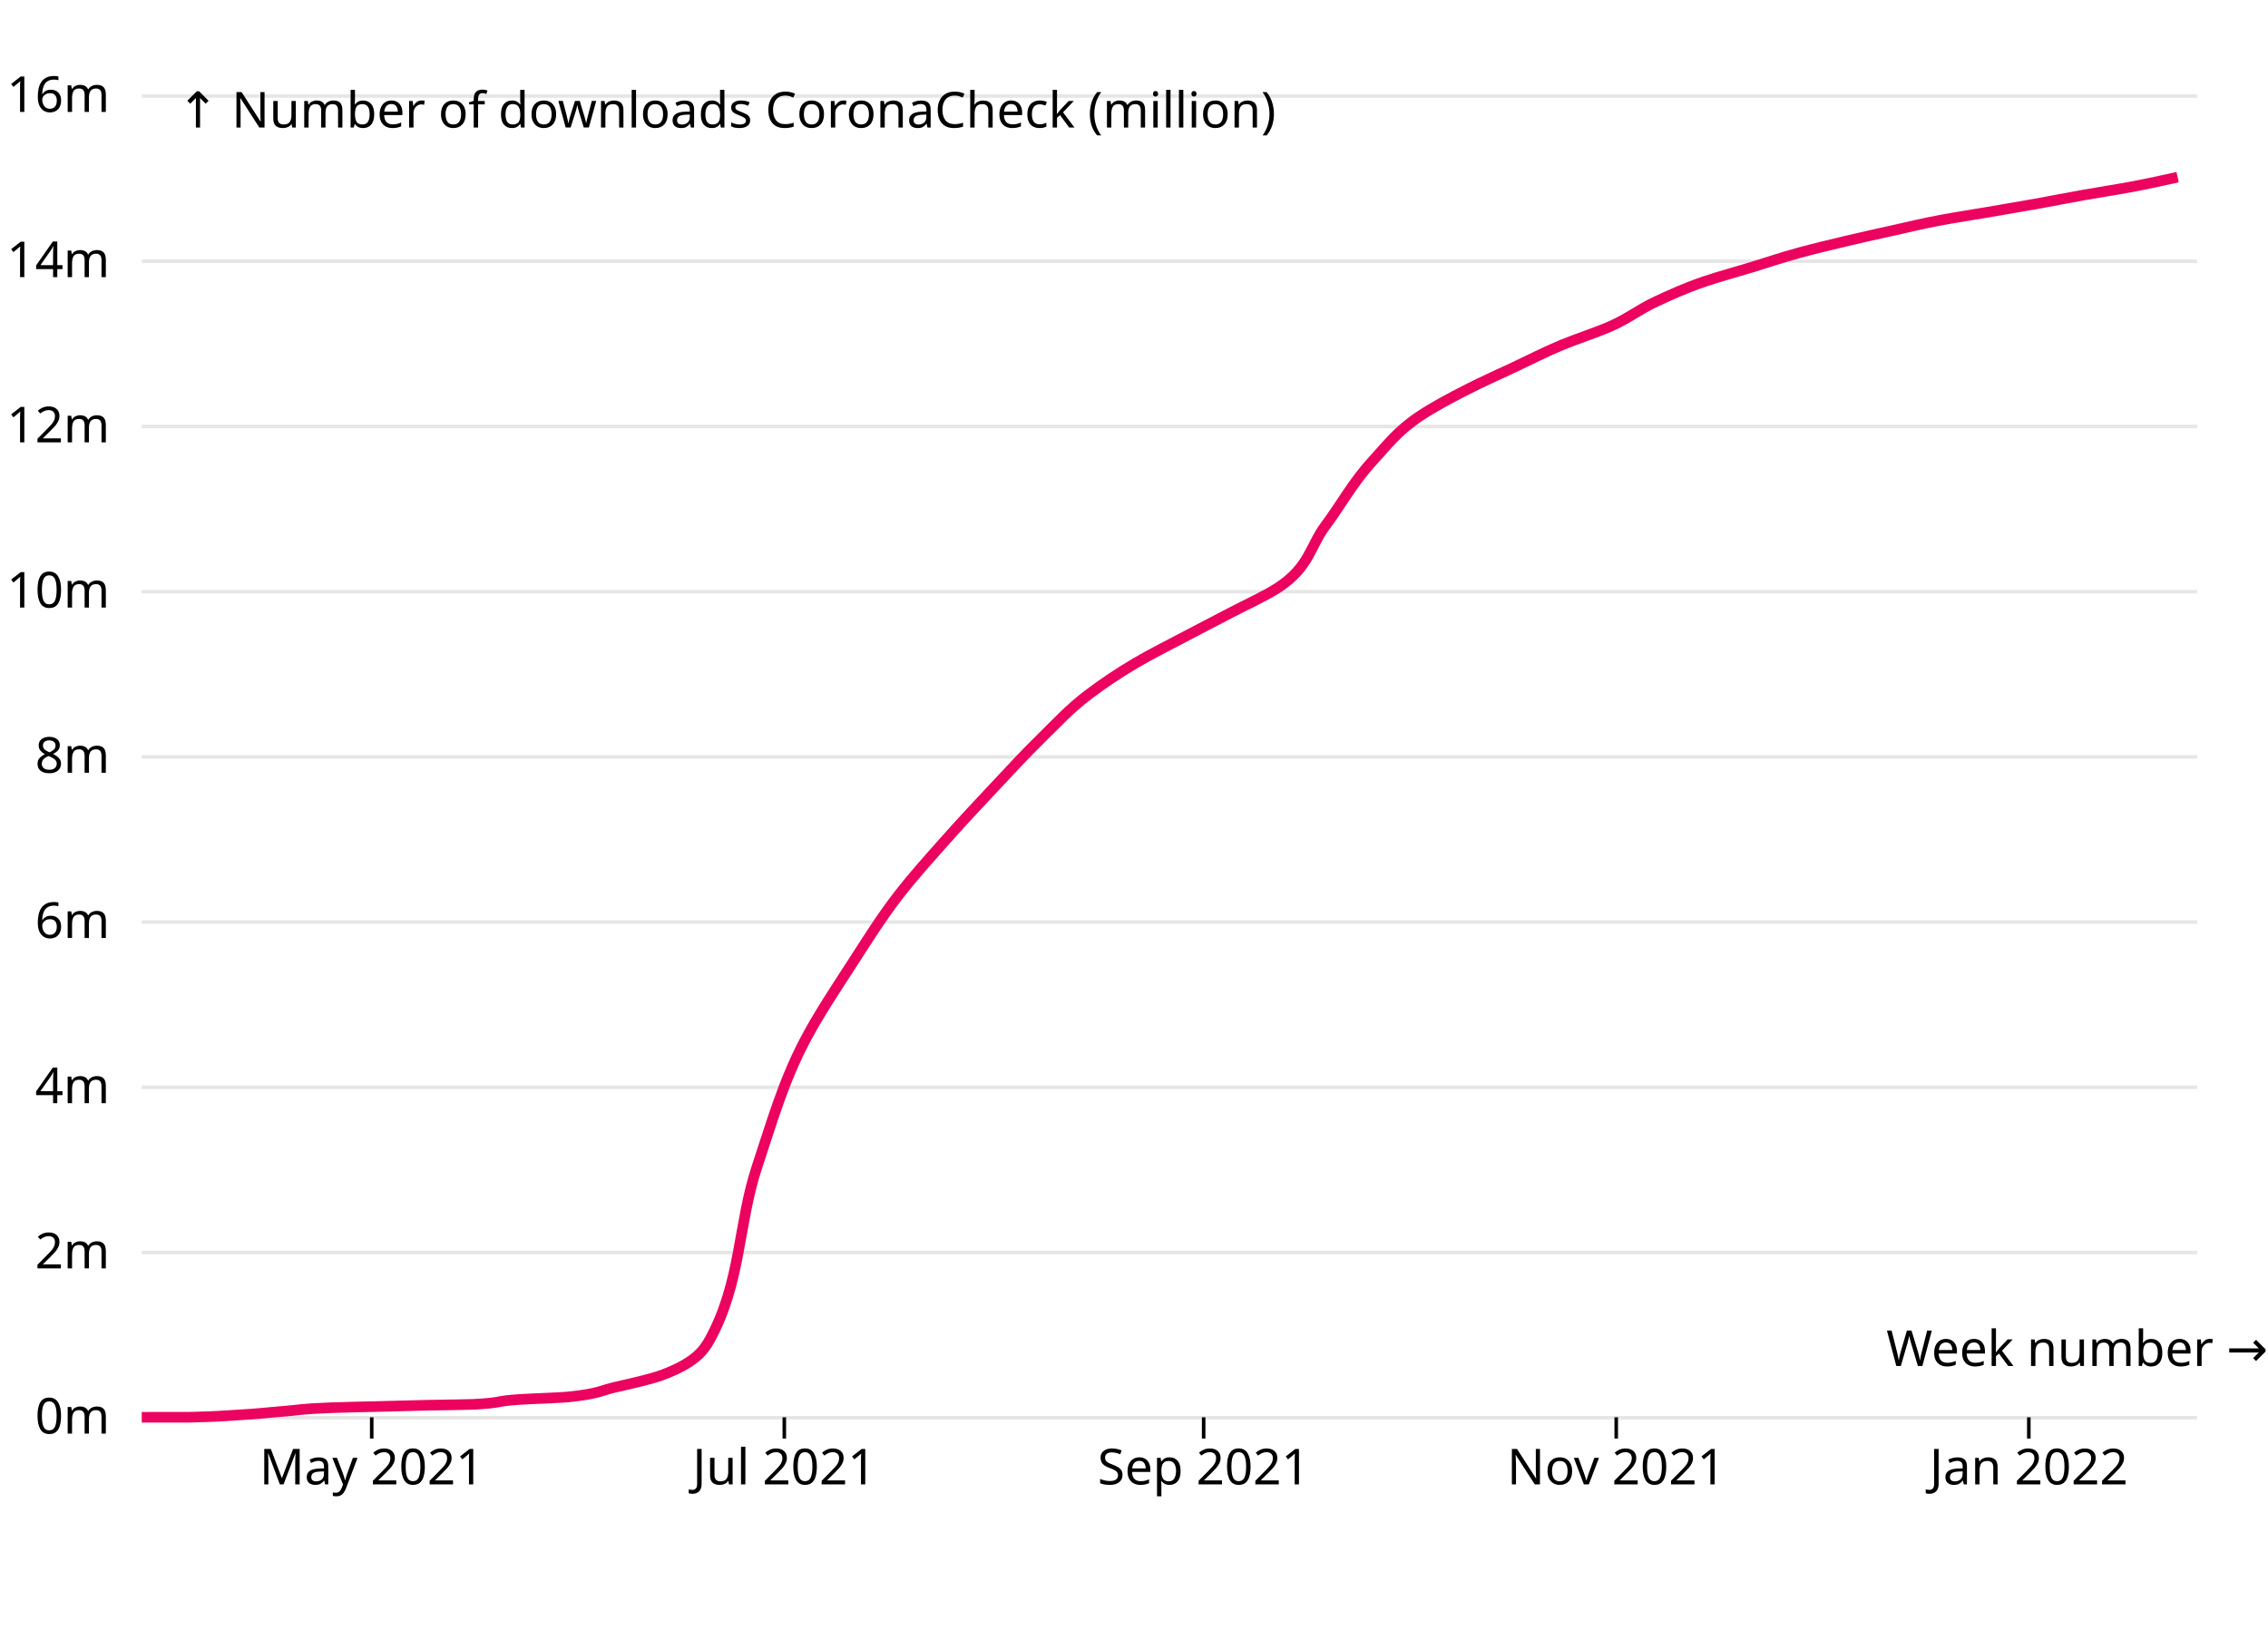
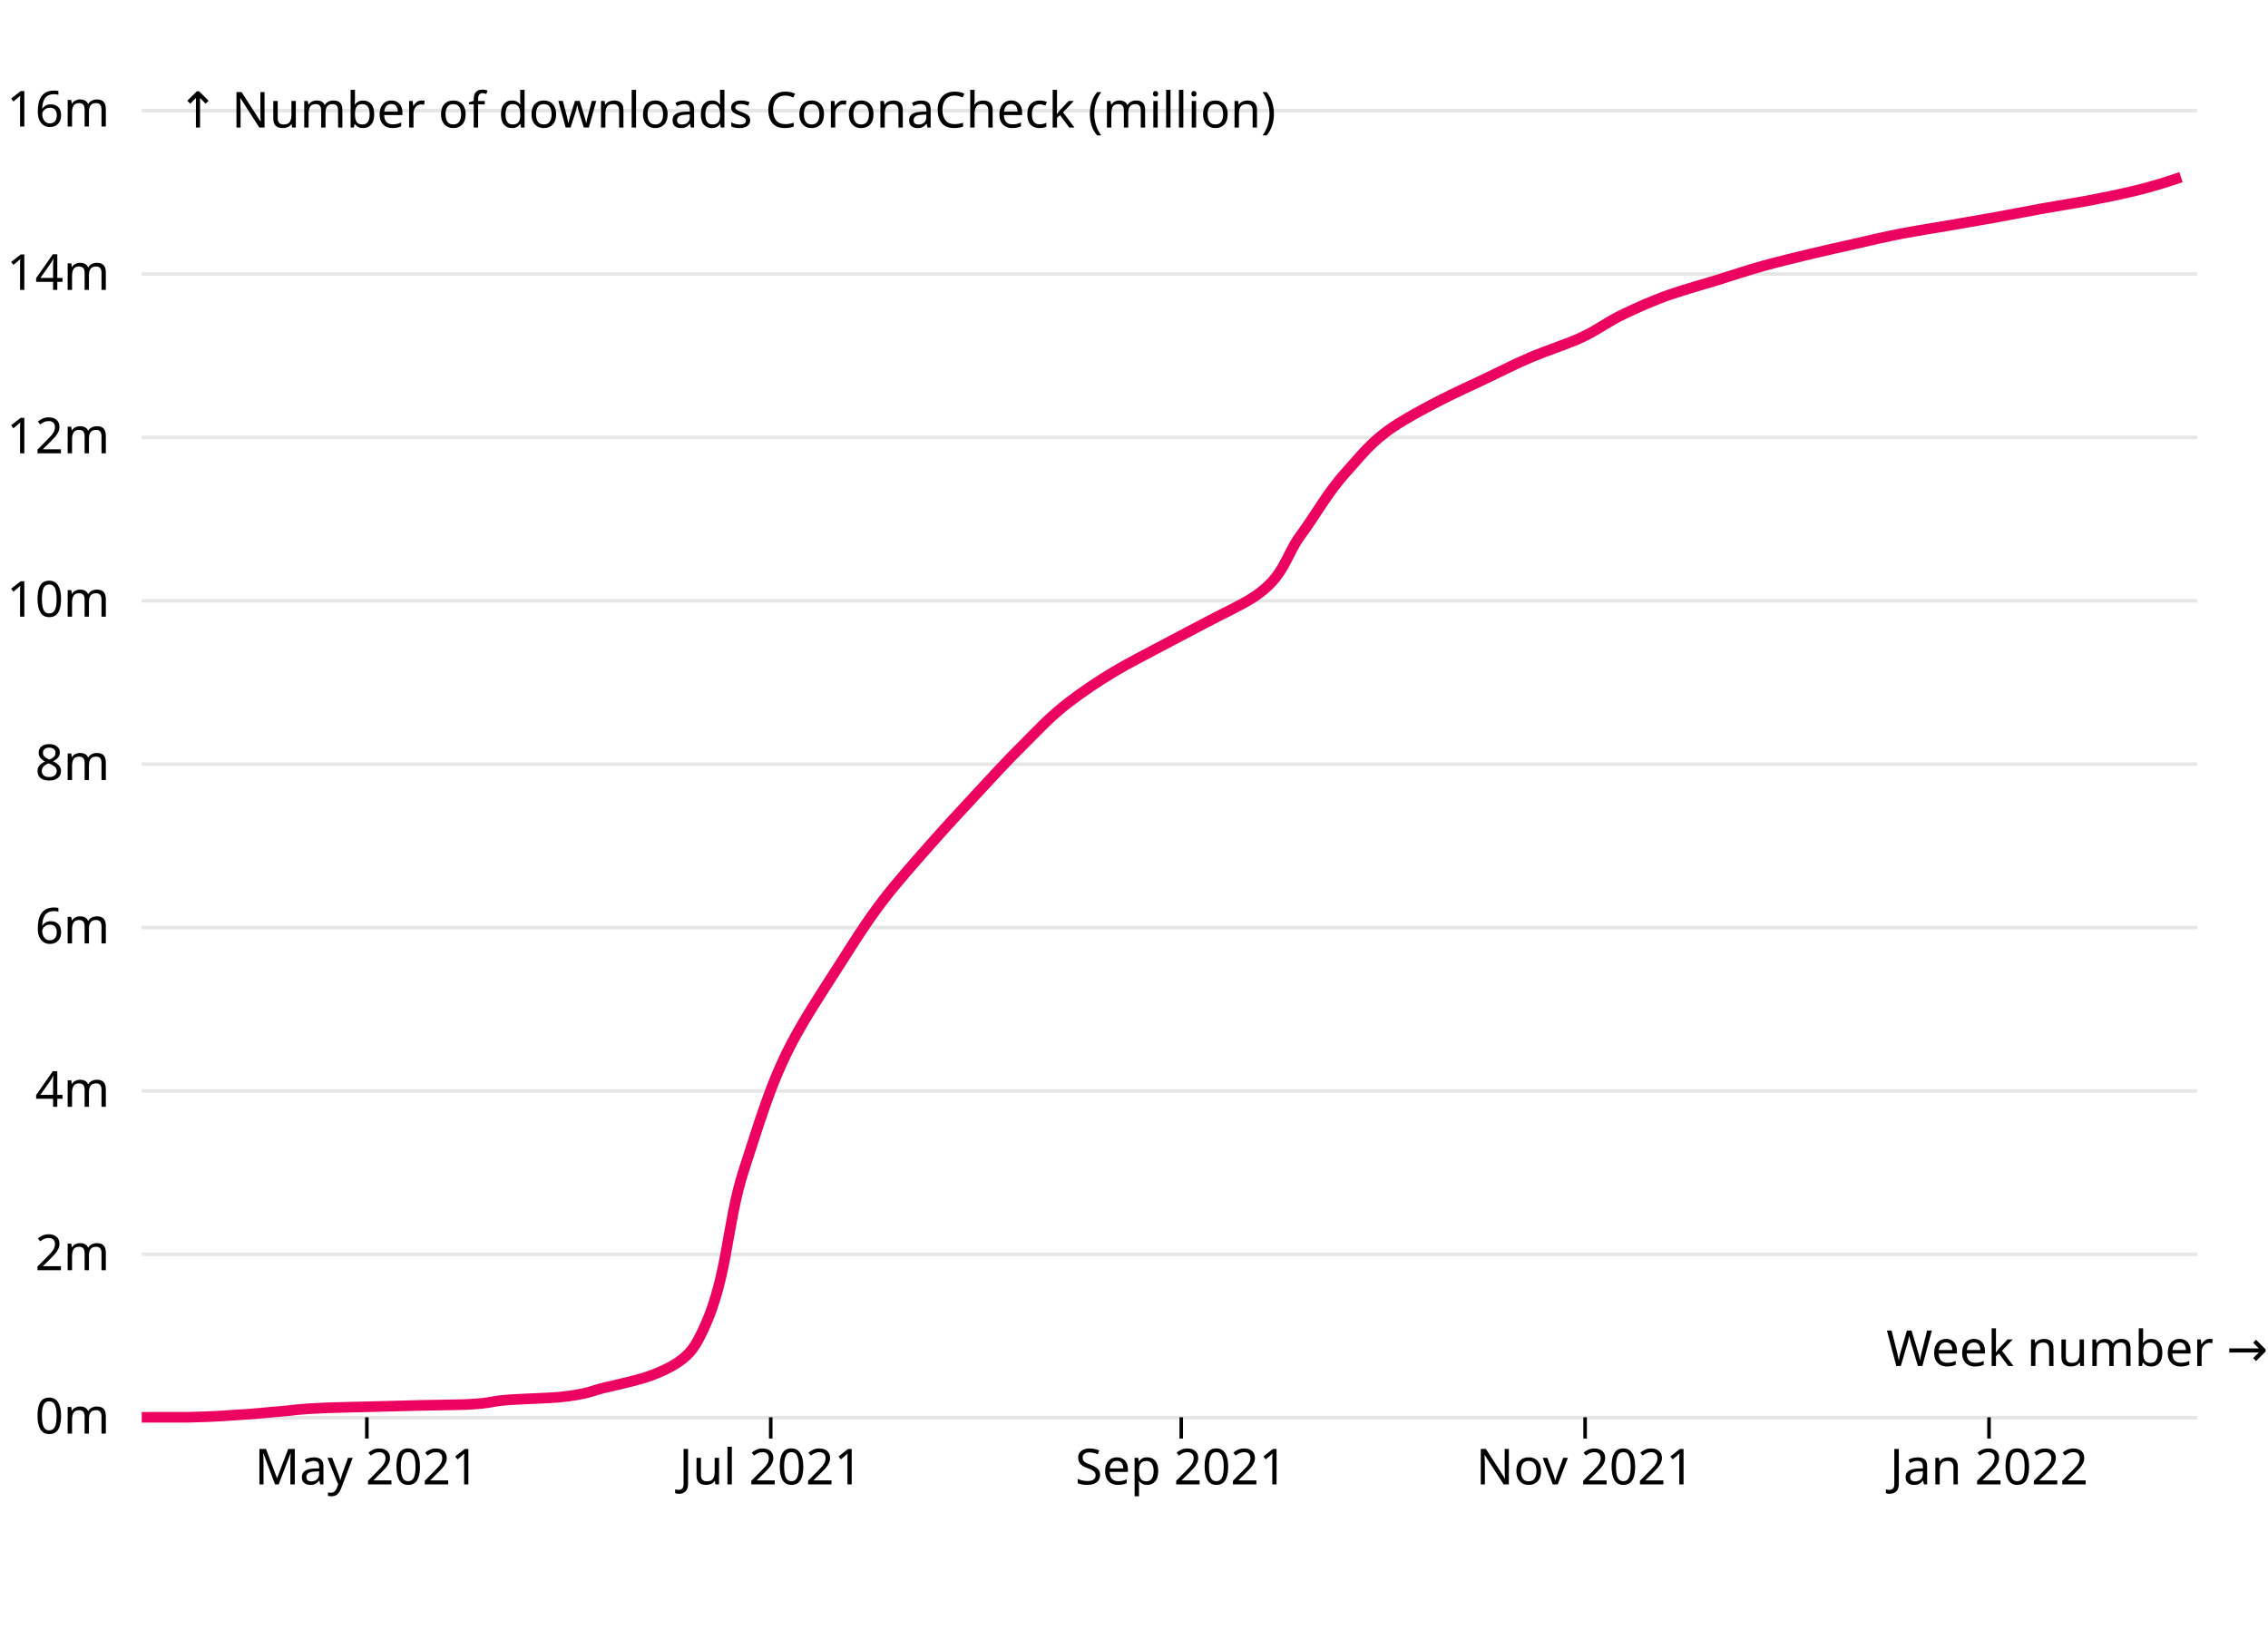
<svg xmlns="http://www.w3.org/2000/svg" class="plot" fill="currentColor" text-anchor="middle" width="640" height="460" viewBox="0 0 640 400" style="font-family: 'RO Sans', sans-serif; font-size: 14px;">
  <g transform="translate(40,0)" fill="none" text-anchor="end">
-     <g class="tick" opacity="1" transform="translate(0,370.1153)">
+     <g class="tick" opacity="1" transform="translate(0,370.1141)">
      <line stroke="currentColor" x2="0" />
      <line stroke="currentColor" x2="580" stroke-opacity="0.1" />
      <text fill="currentColor" x="-9" dy="0.32em">0m</text>
    </g>
-     <g class="tick" opacity="1" transform="translate(0,323.4895)">
+     <g class="tick" opacity="1" transform="translate(0,324.0031)">
      <line stroke="currentColor" x2="0" />
      <line stroke="currentColor" x2="580" stroke-opacity="0.1" />
      <text fill="currentColor" x="-9" dy="0.32em">2m</text>
    </g>
-     <g class="tick" opacity="1" transform="translate(0,276.8637)">
+     <g class="tick" opacity="1" transform="translate(0,277.8921)">
      <line stroke="currentColor" x2="0" />
      <line stroke="currentColor" x2="580" stroke-opacity="0.1" />
      <text fill="currentColor" x="-9" dy="0.32em">4m</text>
    </g>
-     <g class="tick" opacity="1" transform="translate(0,230.2379)">
+     <g class="tick" opacity="1" transform="translate(0,231.7812)">
      <line stroke="currentColor" x2="0" />
      <line stroke="currentColor" x2="580" stroke-opacity="0.1" />
      <text fill="currentColor" x="-9" dy="0.32em">6m</text>
    </g>
-     <g class="tick" opacity="1" transform="translate(0,183.6121)">
+     <g class="tick" opacity="1" transform="translate(0,185.6702)">
      <line stroke="currentColor" x2="0" />
      <line stroke="currentColor" x2="580" stroke-opacity="0.1" />
      <text fill="currentColor" x="-9" dy="0.32em">8m</text>
    </g>
-     <g class="tick" opacity="1" transform="translate(0,136.9863)">
+     <g class="tick" opacity="1" transform="translate(0,139.5592)">
      <line stroke="currentColor" x2="0" />
      <line stroke="currentColor" x2="580" stroke-opacity="0.1" />
      <text fill="currentColor" x="-9" dy="0.32em">10m</text>
    </g>
-     <g class="tick" opacity="1" transform="translate(0,90.36051)">
+     <g class="tick" opacity="1" transform="translate(0,93.44828)">
      <line stroke="currentColor" x2="0" />
      <line stroke="currentColor" x2="580" stroke-opacity="0.1" />
      <text fill="currentColor" x="-9" dy="0.32em">12m</text>
    </g>
-     <g class="tick" opacity="1" transform="translate(0,43.7347)">
+     <g class="tick" opacity="1" transform="translate(0,47.33732)">
      <line stroke="currentColor" x2="0" />
      <line stroke="currentColor" x2="580" stroke-opacity="0.1" />
      <text fill="currentColor" x="-9" dy="0.32em">14m</text>
    </g>
-     <g class="tick" opacity="1" transform="translate(0,-2.891102)">
+     <g class="tick" opacity="1" transform="translate(0,1.22636)">
      <line stroke="currentColor" x2="0" />
      <line stroke="currentColor" x2="580" stroke-opacity="0.1" />
      <text fill="currentColor" x="-9" dy="0.32em">16m</text>
    </g>
    <text fill="currentColor" transform="translate(10,20)" dy="-1em" text-anchor="start">↑ Number of downloads CoronaCheck (million)</text>
  </g>
  <g transform="translate(0,370)" fill="none" text-anchor="middle">
-     <g class="tick" opacity="1" transform="translate(104.8933,0)">
+     <g class="tick" opacity="1" transform="translate(103.5242,0)">
      <line stroke="currentColor" y2="6" />
      <text fill="currentColor" y="9" dy="0.71em">May 2021</text>
    </g>
-     <g class="tick" opacity="1" transform="translate(221.3195,0)">
+     <g class="tick" opacity="1" transform="translate(217.4941,0)">
      <line stroke="currentColor" y2="6" />
      <text fill="currentColor" y="9" dy="0.71em">Jul 2021</text>
    </g>
-     <g class="tick" opacity="1" transform="translate(339.6543,0)">
+     <g class="tick" opacity="1" transform="translate(333.3323,0)">
      <line stroke="currentColor" y2="6" />
      <text fill="currentColor" y="9" dy="0.71em">Sep 2021</text>
    </g>
-     <g class="tick" opacity="1" transform="translate(456.0806,0)">
+     <g class="tick" opacity="1" transform="translate(447.3022,0)">
      <line stroke="currentColor" y2="6" />
      <text fill="currentColor" y="9" dy="0.71em">Nov 2021</text>
    </g>
-     <g class="tick" opacity="1" transform="translate(572.5068,0)">
+     <g class="tick" opacity="1" transform="translate(561.2721,0)">
      <line stroke="currentColor" y2="6" />
      <text fill="currentColor" y="9" dy="0.71em">Jan 2022</text>
    </g>
    <text fill="currentColor" transform="translate(640,-10)" dy="-0.32em" text-anchor="end">Week number →</text>
  </g>
  <g fill="none" stroke="#ec025f" stroke-width="3" stroke-miterlimit="1">
-     <path d="M40,370C46.587,369.996,53.174,369.991,53.36,369.987C62.267,369.782,62.957,369.578,66.721,369.373C73.253,369.017,75.498,368.662,80.081,368.306C84.419,367.97,84.535,367.634,93.442,367.297C96.495,367.182,102.333,367.066,106.802,366.951C111.24,366.836,114.833,366.722,120.162,366.607C124.13,366.522,131.895,366.437,133.523,366.351C142.43,365.885,139.322,365.418,146.883,364.951C150.59,364.723,158.027,364.494,160.243,364.265C169.15,363.346,169.56,362.426,173.604,361.507C178.71,360.346,183.86,359.185,186.964,358.025C195.871,354.694,198.506,351.363,200.325,348.032C209.232,331.721,208.229,315.41,213.685,299.099C217.618,287.343,220.895,275.587,227.045,263.831C230.85,256.56,235.692,249.288,240.406,242.017C244.649,235.472,248.673,228.926,253.766,222.381C257.815,217.178,262.497,211.974,267.127,206.771C271.428,201.935,275.94,197.1,280.487,192.264C284.854,187.619,289.091,182.975,293.847,178.33C298.063,174.212,301.755,170.095,307.208,165.978C311.141,163.008,315.515,160.038,320.568,157.068C324.634,154.679,329.411,152.289,333.928,149.9C338.322,147.576,342.865,145.252,347.289,142.928C351.773,140.572,357.049,138.216,360.649,135.86C369.556,130.033,369.655,124.205,374.01,118.377C378.572,112.271,381.745,106.165,387.37,100.059C391.263,95.834,394.348,91.609,400.73,87.383C404.508,84.882,409.19,82.381,414.091,79.88C418.226,77.77,422.958,75.66,427.451,73.55C431.866,71.478,435.827,69.405,440.812,67.332C444.907,65.629,450.258,63.926,454.172,62.223C459.701,59.817,462.306,57.411,467.532,55.006C471.533,53.164,475.493,51.323,480.893,49.482C484.84,48.136,489.823,46.79,494.253,45.444C498.731,44.083,502.607,42.723,507.613,41.362C511.699,40.252,516.283,39.142,520.974,38.032C525.232,37.024,529.775,36.016,534.334,35.008C538.691,34.046,542.538,33.083,547.695,32.12C551.72,31.368,556.652,30.617,561.055,29.865C565.561,29.096,570.111,28.327,574.415,27.558C579.042,26.731,583.128,25.904,587.776,25.077C592.064,24.315,597.043,23.552,601.136,22.789C606.124,21.859,610.31,20.93,614.497,20" />
+     <path d="M40,370C46.448,369.996,52.896,369.992,53.079,369.987C61.798,369.785,62.473,369.582,66.157,369.38C72.552,369.028,74.75,368.677,79.236,368.325C83.482,367.992,83.595,367.66,92.314,367.327C95.304,367.213,101.018,367.099,105.393,366.985C109.737,366.871,113.254,366.758,118.471,366.645C122.355,366.56,129.956,366.476,131.55,366.392C140.269,365.93,137.226,365.469,144.628,365.007C148.257,364.781,155.537,364.555,157.707,364.328C166.426,363.419,166.826,362.51,170.785,361.601C175.783,360.453,180.825,359.305,183.864,358.157C192.583,354.863,195.162,351.568,196.942,348.274C205.661,332.143,204.68,316.013,210.021,299.882C213.87,288.256,217.079,276.63,223.099,265.003C226.823,257.812,231.564,250.621,236.178,243.43C240.331,236.957,244.271,230.484,249.256,224.011C253.22,218.865,257.803,213.719,262.335,208.573C266.546,203.791,270.962,199.009,275.413,194.227C279.688,189.633,283.836,185.04,288.492,180.446C292.619,176.374,296.232,172.302,301.57,168.23C305.421,165.293,309.702,162.356,314.649,159.419C318.628,157.056,323.305,154.693,327.727,152.33C332.028,150.032,336.476,147.733,340.806,145.435C345.195,143.105,350.36,140.776,353.884,138.446C362.603,132.682,362.7,126.919,366.963,121.155C371.429,115.117,374.535,109.079,380.041,103.04C383.852,98.861,386.872,94.683,393.12,90.504C396.818,88.031,401.4,85.557,406.198,83.084C410.246,80.997,414.878,78.91,419.277,76.824C423.598,74.774,427.476,72.724,432.355,70.674C436.364,68.99,441.602,67.305,445.434,65.621C450.847,63.242,453.396,60.863,458.512,58.484C462.428,56.663,466.305,54.842,471.591,53.021C475.455,51.69,480.333,50.359,484.669,49.027C489.052,47.682,492.847,46.337,497.748,44.991C501.747,43.893,506.234,42.795,510.826,41.697C514.994,40.701,519.442,39.704,523.905,38.707C528.17,37.755,531.935,36.803,536.983,35.851C540.923,35.107,545.752,34.364,550.062,33.621C554.473,32.86,558.927,32.1,563.14,31.339C567.669,30.521,571.67,29.704,576.219,28.886C580.417,28.132,585.29,27.377,589.297,26.623C594.18,25.703,598.536,24.784,602.376,23.865C607.756,22.576,611.605,21.288,615.454,20" />
  </g>
</svg>
